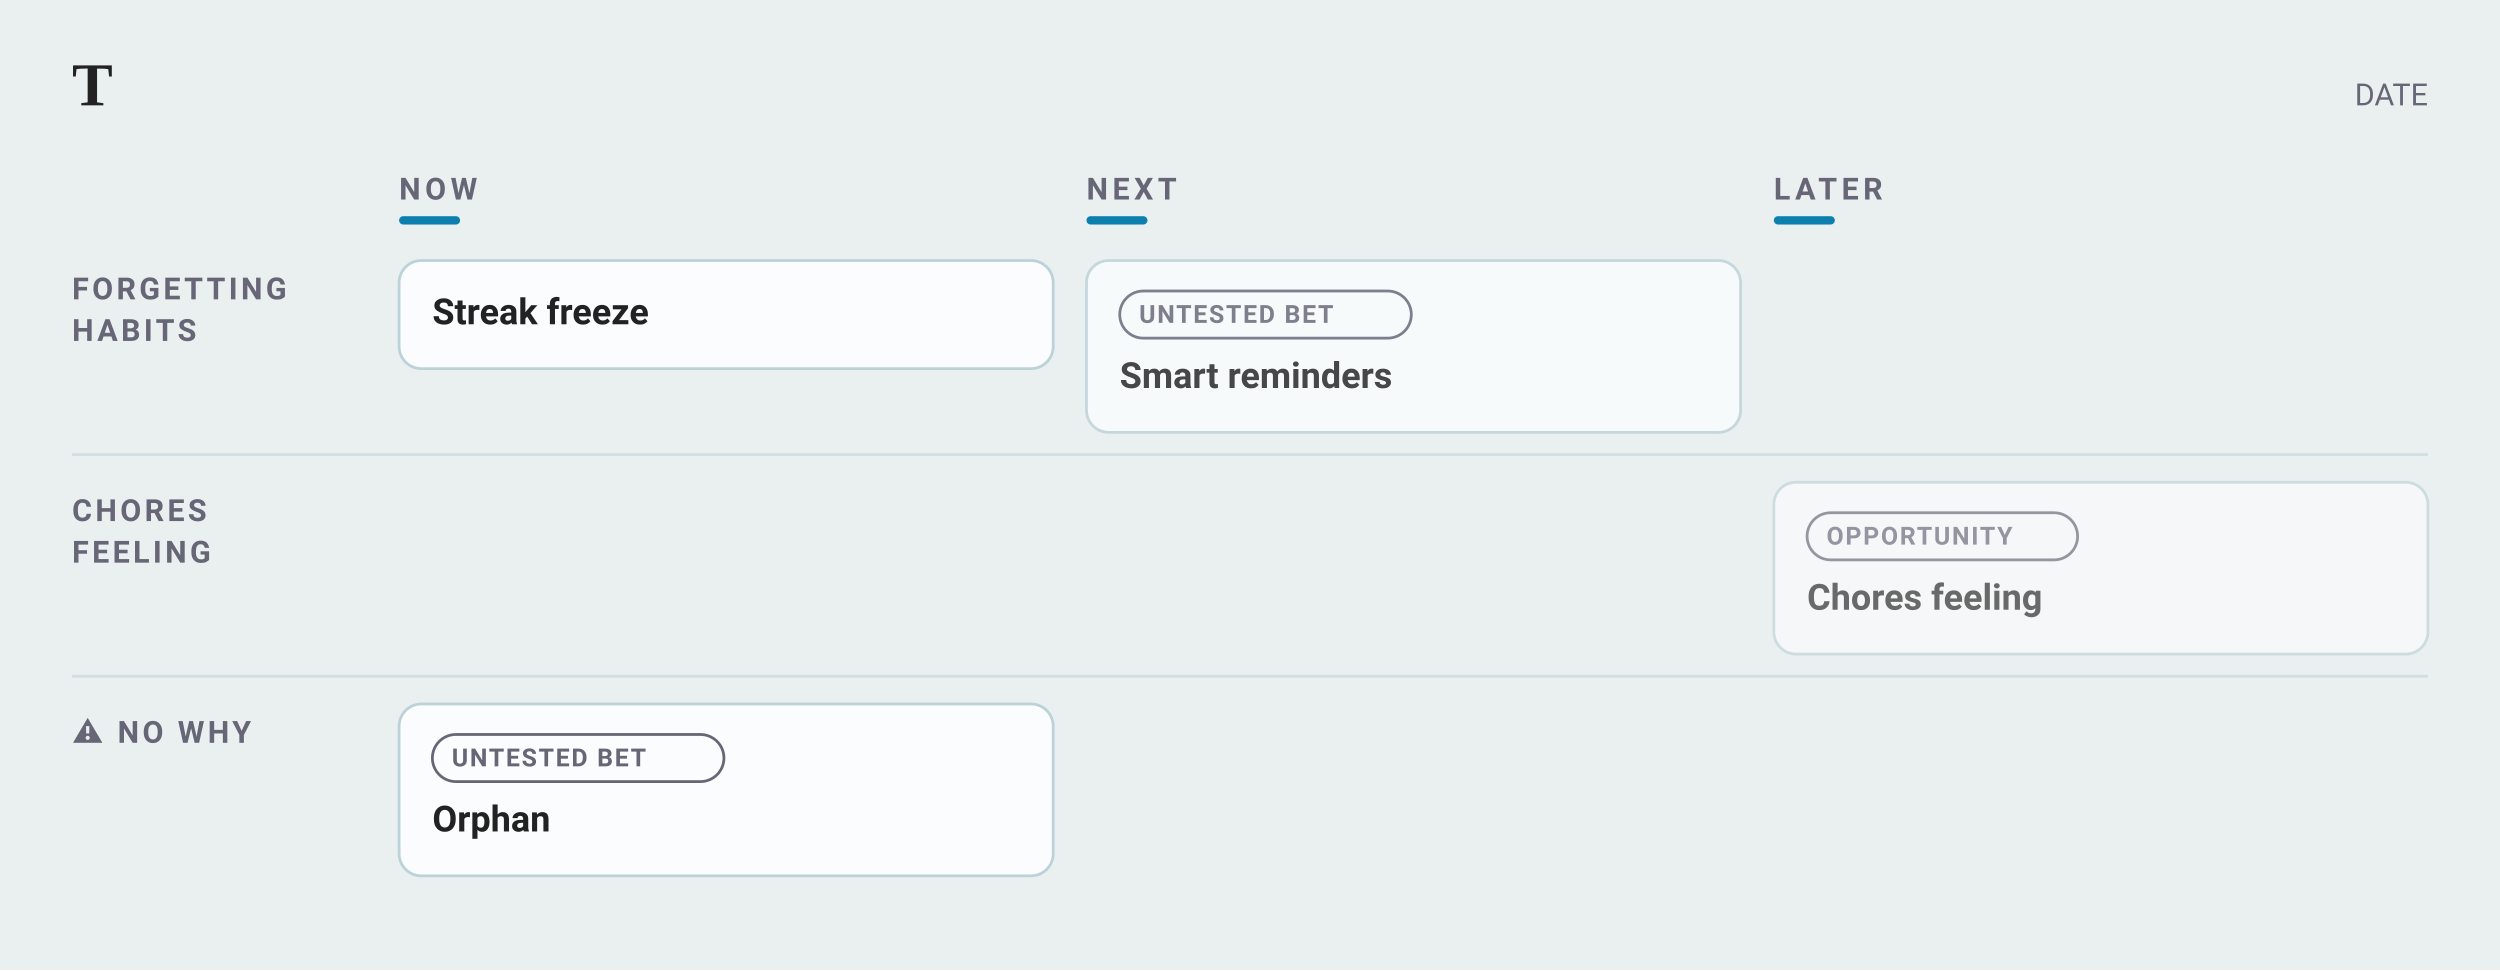
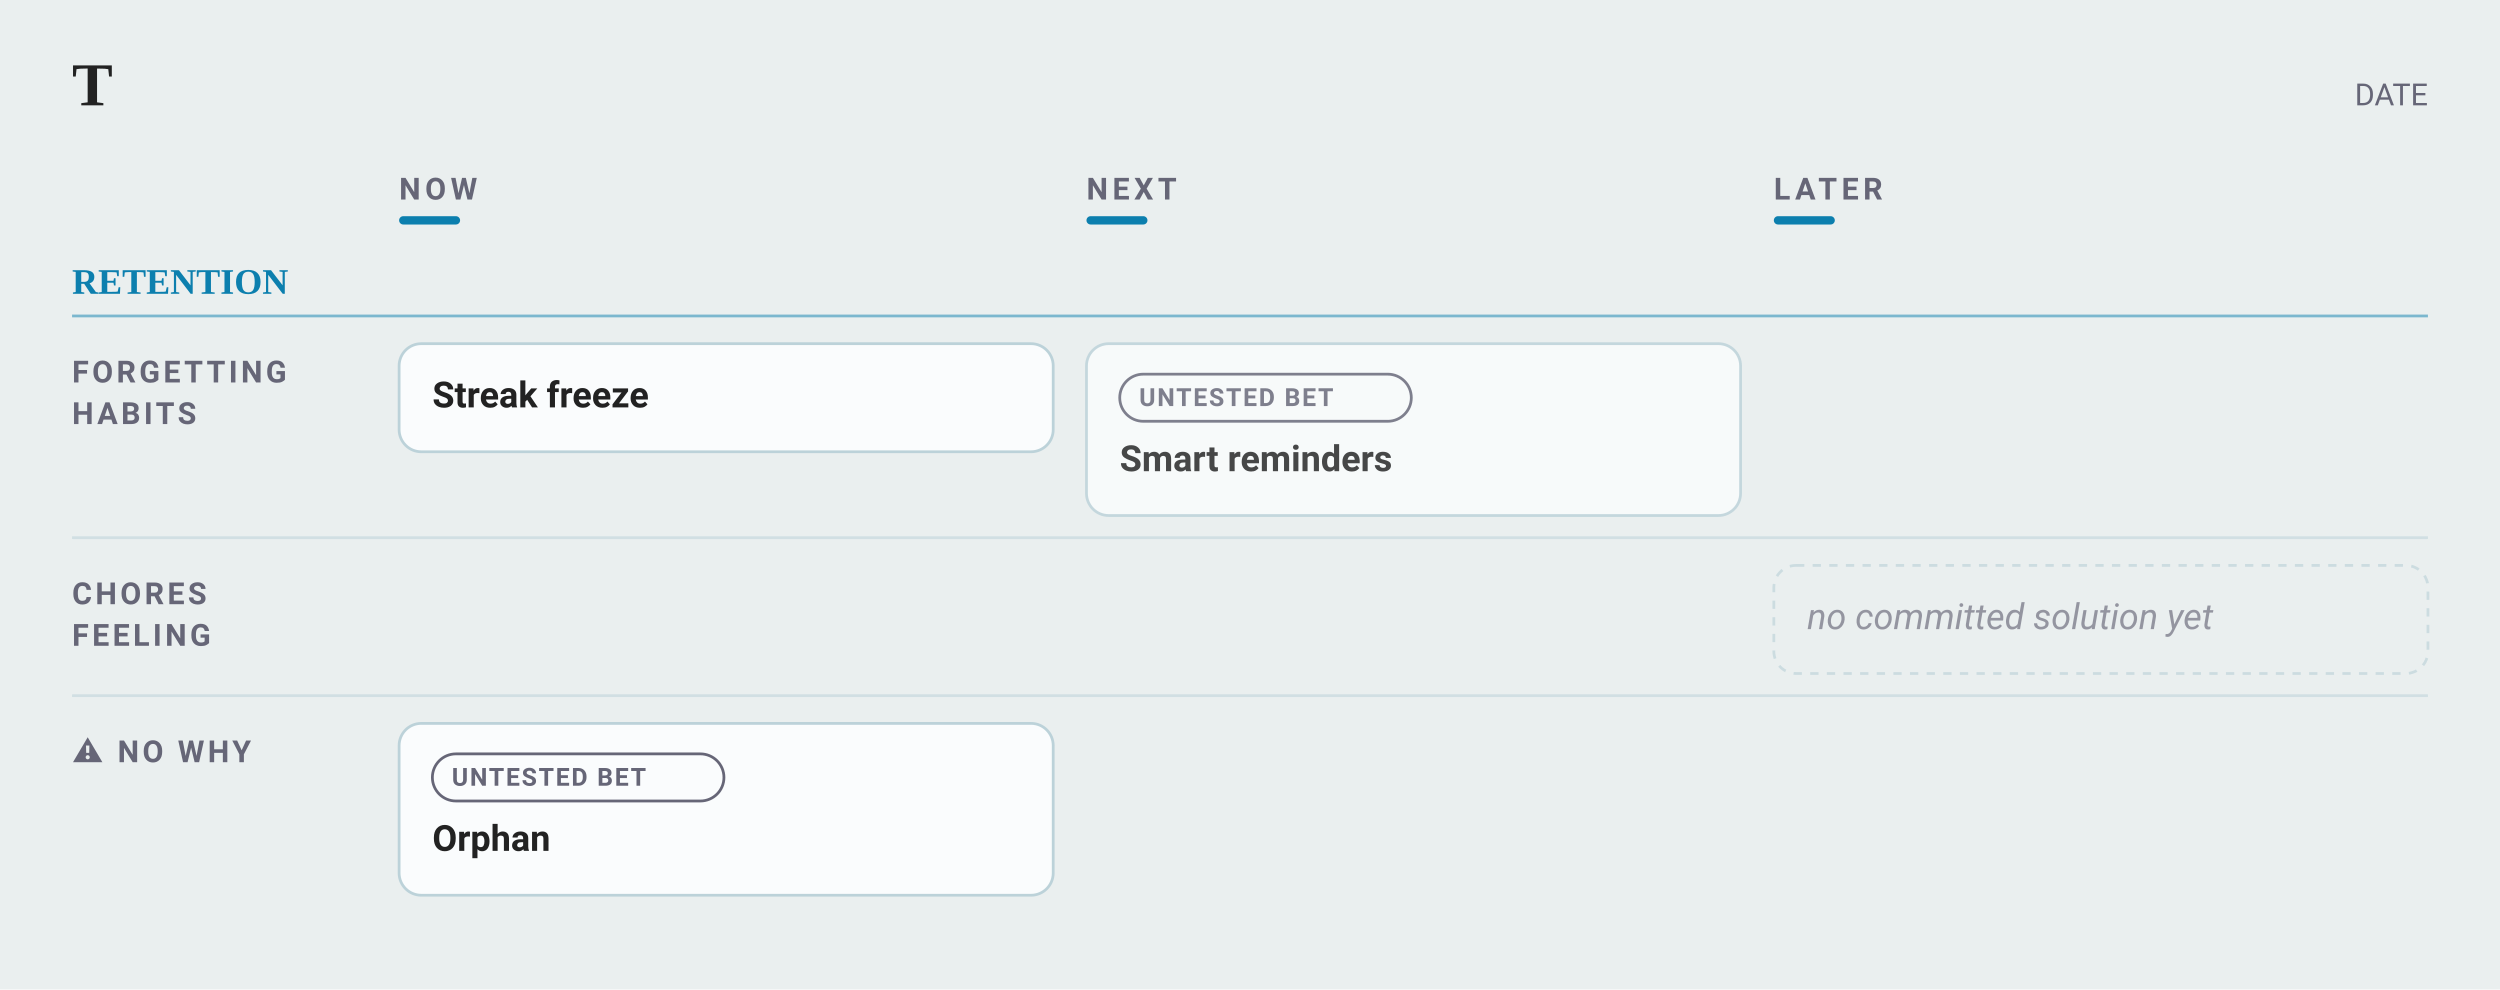
- <svg xmlns="http://www.w3.org/2000/svg" width="902" height="350" viewBox="0 0 902 350" font-family="-apple-system, BlinkMacSystemFont, &quot;Segoe UI&quot;, Roboto, sans-serif">
-   <rect width="902" height="350" fill="#eaefef" />
+ <svg xmlns="http://www.w3.org/2000/svg" width="902" height="357" viewBox="0 0 902 357" font-family="-apple-system, BlinkMacSystemFont, &quot;Segoe UI&quot;, Roboto, sans-serif">
+   <rect width="902" height="357" fill="#eaefef" />
  <text x="26" y="38" font-family="Charter, Georgia, &quot;Times New Roman&quot;, serif" font-size="22" font-weight="700" fill="#222">T</text>
  <text x="876" y="38" text-anchor="end" font-size="11" fill="#667">DATE</text>
  <text x="144" y="72" font-size="11" font-weight="600" letter-spacing="1.6" fill="#667">NOW</text>
  <rect x="144" y="78" width="22" height="3" rx="1.5" fill="#0C7FAE" />
  <text x="392" y="72" font-size="11" font-weight="600" letter-spacing="1.6" fill="#667">NEXT</text>
  <rect x="392" y="78" width="22" height="3" rx="1.5" fill="#0C7FAE" />
  <text x="640" y="72" font-size="11" font-weight="600" letter-spacing="1.6" fill="#667">LATER</text>
  <rect x="640" y="78" width="22" height="3" rx="1.5" fill="#0C7FAE" />
-   <text x="26" y="108" font-size="11" font-weight="600" letter-spacing="1.2" fill="#667">FORGETTING</text>
-   <text x="26" y="123" font-size="11" font-weight="600" letter-spacing="1.2" fill="#667">HABITS</text>
-   <rect data-cell="0|Forgetting habits" x="144" y="88" width="236" height="80" fill="transparent" />
+   <text x="26" y="106" font-family="Charter, Georgia, &quot;Times New Roman&quot;, serif" font-size="13" font-weight="700" fill="#0C7FAE">RETENTION</text>
+   <line x1="26" y1="114" x2="876" y2="114" stroke="#0C7FAE" stroke-width="1" opacity="0.5" />
+   <text x="26" y="138" font-size="11" font-weight="600" letter-spacing="1.2" fill="#667">FORGETTING</text>
+   <text x="26" y="153" font-size="11" font-weight="600" letter-spacing="1.2" fill="#667">HABITS</text>
+   <rect data-cell="0|Forgetting habits" x="144" y="118" width="236" height="80" fill="transparent" />
  <g data-line="5" opacity="1.00">
-     <rect x="144" y="94" width="236" height="39" rx="8" fill="#fafcfd" stroke="#bcd2d9" stroke-width="1" />
-     <text x="156" y="117" font-size="13" font-weight="600" fill="#222">Streak freeze</text>
+     <rect x="144" y="124" width="236" height="39" rx="8" fill="#fafcfd" stroke="#bcd2d9" stroke-width="1" />
+     <text x="156" y="147" font-size="13" font-weight="600" fill="#222">Streak freeze</text>
  </g>
-   <rect data-cell="1|Forgetting habits" x="392" y="88" width="236" height="80" fill="transparent" />
+   <rect data-cell="1|Forgetting habits" x="392" y="118" width="236" height="80" fill="transparent" />
  <g data-line="3" opacity="0.82">
-     <rect x="392" y="94" width="236" height="62" rx="8" fill="#fafcfd" stroke="#bcd2d9" stroke-width="1" />
-     <rect x="404" y="105" width="105.2" height="17" rx="8.5" fill="none" stroke="#667" stroke-width="1" />
-     <text x="411" y="116.5" font-size="9" font-weight="600" letter-spacing="0.6" fill="#667">UNTESTED BET</text>
-     <text x="404" y="140" font-size="13" font-weight="600" fill="#222">Smart reminders</text>
+     <rect x="392" y="124" width="236" height="62" rx="8" fill="#fafcfd" stroke="#bcd2d9" stroke-width="1" />
+     <rect x="404" y="135" width="105.2" height="17" rx="8.5" fill="none" stroke="#667" stroke-width="1" />
+     <text x="411" y="146.5" font-size="9" font-weight="600" letter-spacing="0.6" fill="#667">UNTESTED BET</text>
+     <text x="404" y="170" font-size="13" font-weight="600" fill="#222">Smart reminders</text>
  </g>
-   <rect data-cell="2|Forgetting habits" x="640" y="88" width="236" height="80" fill="transparent" />
-   <line x1="26" y1="164" x2="876" y2="164" stroke="#bcd2d9" stroke-width="1" opacity="0.55" />
-   <text x="26" y="188" font-size="11" font-weight="600" letter-spacing="1.2" fill="#667">CHORES</text>
-   <text x="26" y="203" font-size="11" font-weight="600" letter-spacing="1.2" fill="#667">FEELING</text>
-   <rect data-cell="0|Chores feeling" x="144" y="168" width="236" height="80" fill="transparent" />
-   <rect data-cell="1|Chores feeling" x="392" y="168" width="236" height="80" fill="transparent" />
-   <rect data-cell="2|Chores feeling" x="640" y="168" width="236" height="80" fill="transparent" />
+   <rect data-cell="2|Forgetting habits" x="640" y="118" width="236" height="80" fill="transparent" />
+   <line x1="26" y1="194" x2="876" y2="194" stroke="#bcd2d9" stroke-width="1" opacity="0.55" />
+   <text x="26" y="218" font-size="11" font-weight="600" letter-spacing="1.2" fill="#667">CHORES</text>
+   <text x="26" y="233" font-size="11" font-weight="600" letter-spacing="1.2" fill="#667">FEELING</text>
+   <rect data-cell="0|Chores feeling" x="144" y="198" width="236" height="57" fill="transparent" />
+   <rect data-cell="1|Chores feeling" x="392" y="198" width="236" height="57" fill="transparent" />
+   <rect data-cell="2|Chores feeling" x="640" y="198" width="236" height="57" fill="transparent" />
  <g data-line="7" opacity="0.65">
-     <rect x="640" y="174" width="236" height="62" rx="8" fill="#fafcfd" stroke="#bcd2d9" stroke-width="1" />
-     <rect x="652" y="185" width="97.6" height="17" rx="8.5" fill="none" stroke="#667" stroke-width="1" />
-     <text x="659" y="196.5" font-size="9" font-weight="600" letter-spacing="0.6" fill="#667">OPPORTUNITY</text>
-     <text x="652" y="220" font-size="13" font-weight="600" fill="#222">Chores feeling</text>
+     <rect x="640" y="204" width="236" height="39" rx="8" fill="none" stroke="#bcd2d9" stroke-width="1" stroke-dasharray="3 3" />
+     <text x="652" y="227" font-size="13" font-weight="400" font-style="italic" fill="#667">no committed solution yet</text>
  </g>
-   <line x1="26" y1="244" x2="876" y2="244" stroke="#bcd2d9" stroke-width="1" opacity="0.55" />
-   <text x="26" y="268" font-size="11" font-weight="600" letter-spacing="1.2" fill="#667">⚠ NO WHY</text>
-   <rect data-cell="0|⚠ no why" x="144" y="248" width="236" height="80" fill="transparent" />
+   <line x1="26" y1="251" x2="876" y2="251" stroke="#bcd2d9" stroke-width="1" opacity="0.55" />
+   <text x="26" y="275" font-size="11" font-weight="600" letter-spacing="1.2" fill="#667">⚠ NO WHY</text>
+   <rect data-cell="0|⚠ no why" x="144" y="255" width="236" height="80" fill="transparent" />
  <g data-line="8" opacity="1.00">
-     <rect x="144" y="254" width="236" height="62" rx="8" fill="#fafcfd" stroke="#bcd2d9" stroke-width="1" />
-     <rect x="156" y="265" width="105.2" height="17" rx="8.5" fill="none" stroke="#667" stroke-width="1" />
-     <text x="163" y="276.5" font-size="9" font-weight="600" letter-spacing="0.6" fill="#667">UNTESTED BET</text>
-     <text x="156" y="300" font-size="13" font-weight="600" fill="#222">Orphan</text>
+     <rect x="144" y="261" width="236" height="62" rx="8" fill="#fafcfd" stroke="#bcd2d9" stroke-width="1" />
+     <rect x="156" y="272" width="105.2" height="17" rx="8.5" fill="none" stroke="#667" stroke-width="1" />
+     <text x="163" y="283.5" font-size="9" font-weight="600" letter-spacing="0.6" fill="#667">UNTESTED BET</text>
+     <text x="156" y="307" font-size="13" font-weight="600" fill="#222">Orphan</text>
  </g>
-   <rect data-cell="1|⚠ no why" x="392" y="248" width="236" height="80" fill="transparent" />
-   <rect data-cell="2|⚠ no why" x="640" y="248" width="236" height="80" fill="transparent" />
+   <rect data-cell="1|⚠ no why" x="392" y="255" width="236" height="80" fill="transparent" />
+   <rect data-cell="2|⚠ no why" x="640" y="255" width="236" height="80" fill="transparent" />
</svg>
